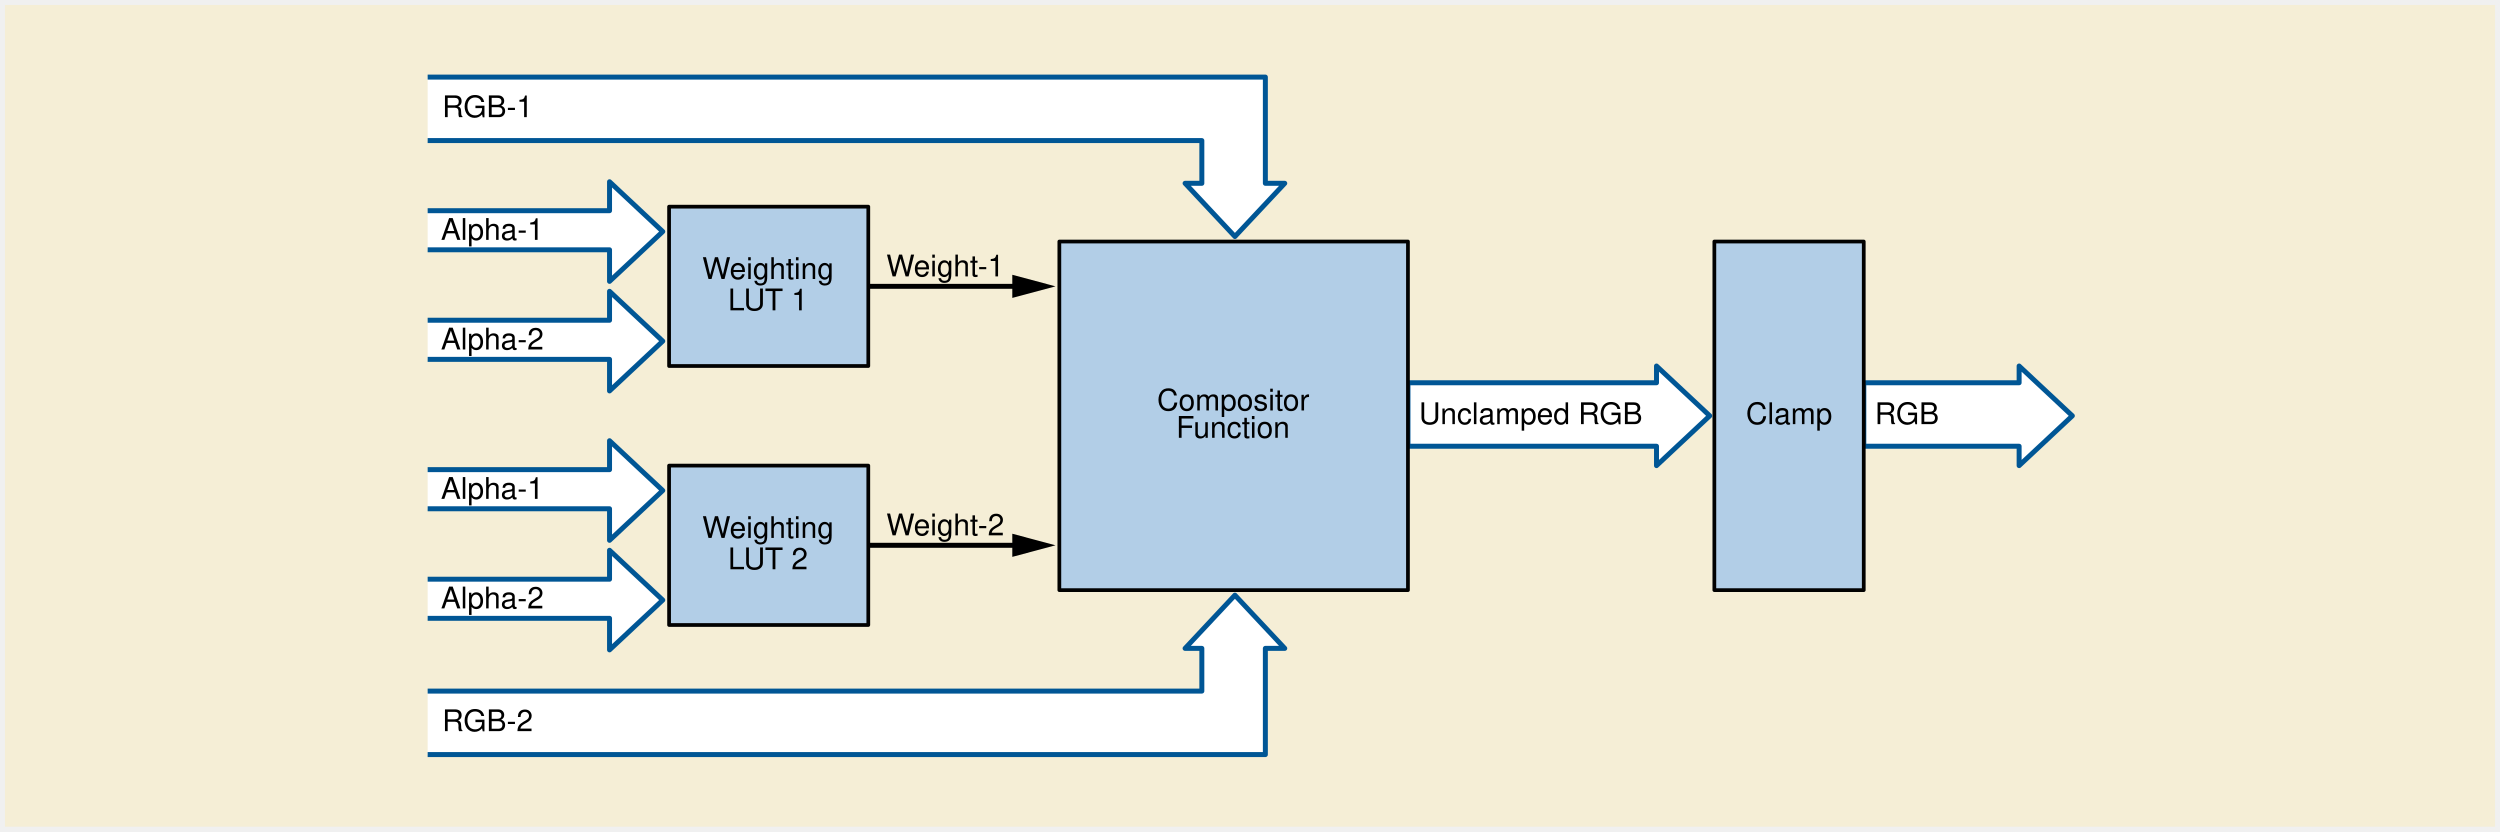
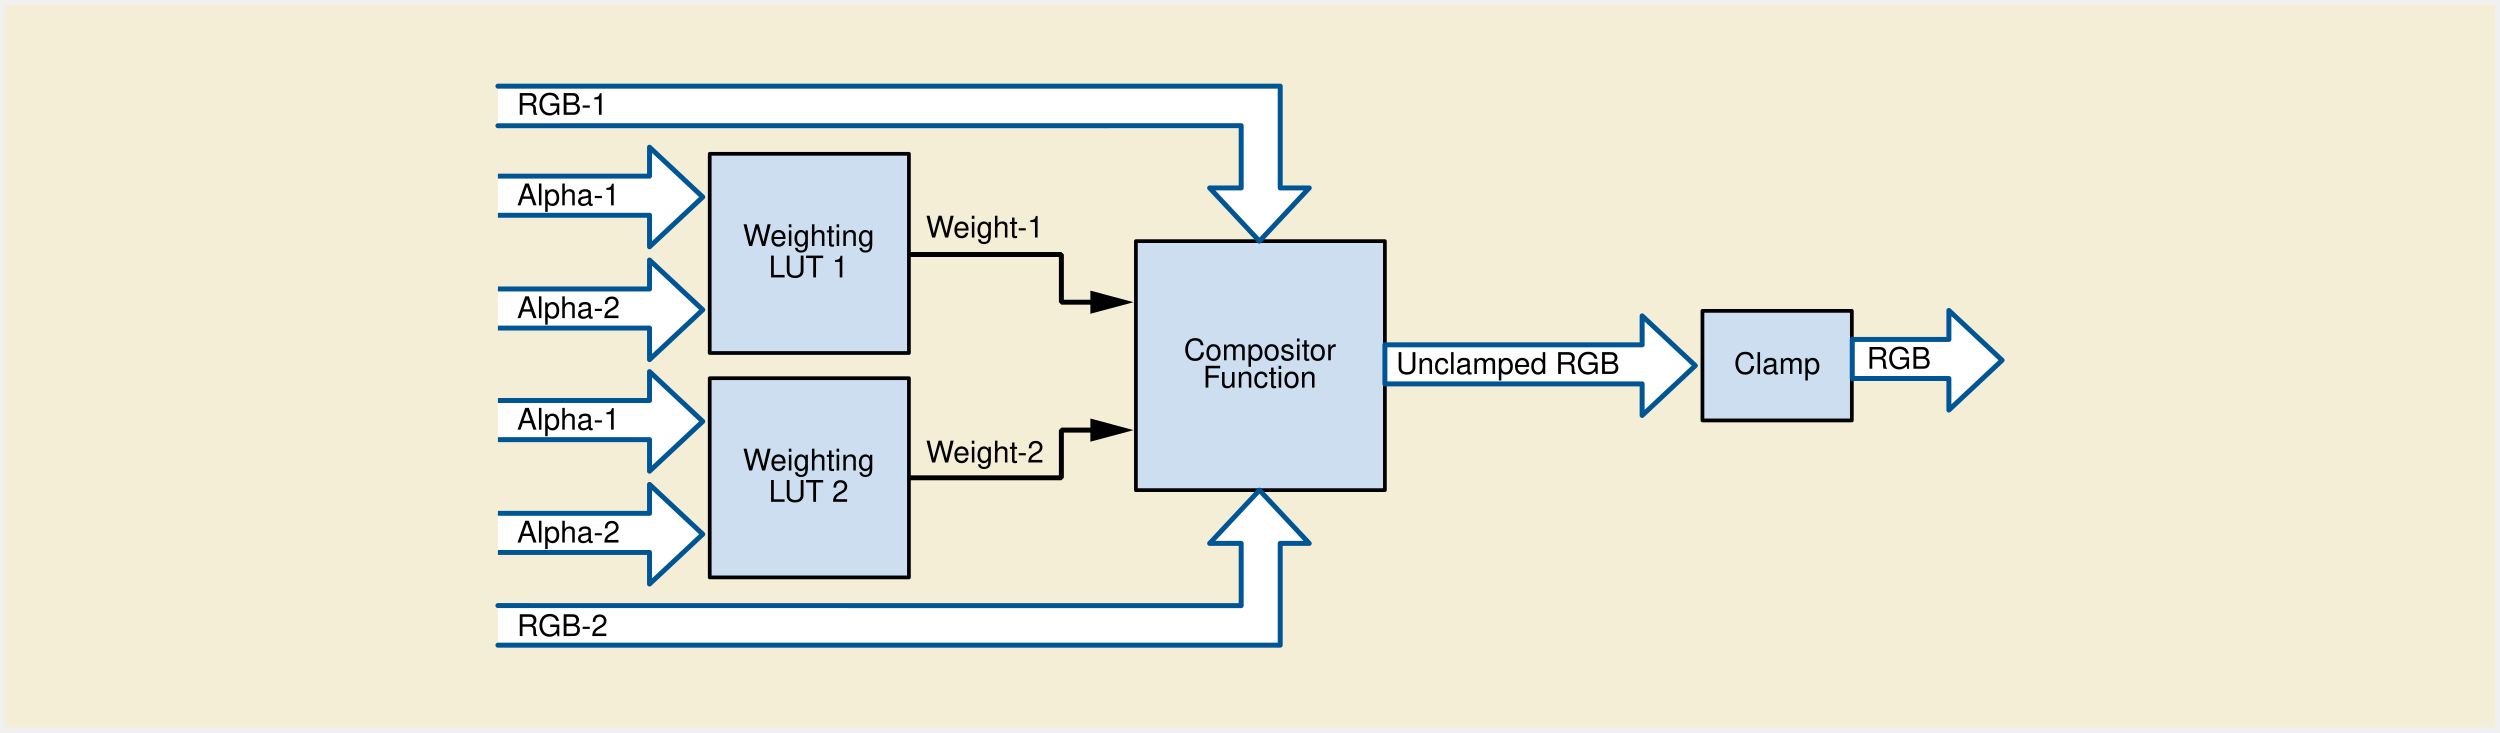
- <svg xmlns="http://www.w3.org/2000/svg" version="1.1" id="Layer_1" x="0px" y="0px" width="502.001px" height="167px" viewBox="0 0 502.001 167" enable-background="new 0 0 502.001 167" xml:space="preserve">
+ <svg xmlns="http://www.w3.org/2000/svg" version="1.1" id="Layer_1" x="0px" y="0px" width="502px" height="147px" viewBox="0 0 502 147" enable-background="new 0 0 502 147" xml:space="preserve">
  <defs>
    <style type="text/css">
	text {
	  font-family: Helvetica, Verdana, ArialUnicodeMS, san-serif
	}
	</style>
  </defs>
  <g>
   </g>
  <g>
-     <rect x="1" y="1" fill="#F5EED6" width="500.001" height="165" />
+     <rect x="1" y="1" fill="#F5EED6" width="500" height="145" />
    <g>
      <g>
-         <text transform="matrix(1 0 0 1 177.98 55.4971)" font-size="6">Weight-1</text>
-       </g>
-       <g>
-         <text transform="matrix(1 0 0 1 177.98 107.4951)" font-size="6">Weight-2</text>
+         <rect x="228.087" y="48.423" fill="#CCDEF0" stroke="#010101" stroke-width="0.75" stroke-linecap="round" stroke-linejoin="round" stroke-miterlimit="1" width="50" height="50" />
+         <g>
+           <text transform="matrix(1 0 0 1 237.709 72.3398)">
+             <tspan x="0" y="0" font-size="6">Compositor</tspan>
+             <tspan x="3.832" y="5.49" font-size="6">Function</tspan>
+           </text>
+         </g>
+         <rect x="341.851" y="62.423" fill="#CCDEF0" stroke="#010101" stroke-width="0.75" stroke-linecap="round" stroke-linejoin="round" stroke-miterlimit="1" width="30" height="22" />
+         <g>
+           <text transform="matrix(1 0 0 1 348.1821 75.0859)" font-size="6">Clamp</text>
+         </g>
+         <polygon fill="#FFFFFF" stroke="#005695" stroke-linecap="round" stroke-linejoin="round" points="278.087,77.09 278.087,69.238      329.74,69.238 329.74,63.423 340.425,73.421 329.74,83.424 329.74,77.09    " />
+         <polygon fill="#FFFFFF" stroke="#005695" stroke-linecap="round" stroke-linejoin="round" points="371.934,76.006      371.934,68.154 391.336,68.154 391.336,62.339 402.022,72.337 391.336,82.34 391.336,76.006    " />
+         <g>
+           <text transform="matrix(1 0 0 1 280.3345 75.0859)" font-size="6">Unclamped RGB</text>
+         </g>
+         <g>
+           <text transform="matrix(1 0 0 1 374.8413 74.0479)" font-size="6">RGB</text>
+         </g>
      </g>
      <g>
        <g>
-           <line fill="none" stroke="#000000" stroke-miterlimit="1" x1="174.146" y1="57.498" x2="204.855" y2="57.498" />
+           <text transform="matrix(1 0 0 1 185.9194 47.6997)" font-size="6">Weight-1</text>
+         </g>
+         <g>
+           <text transform="matrix(1 0 0 1 185.9194 92.8672)" font-size="6">Weight-2</text>
+         </g>
+         <g>
          <g>
-             <polygon points="203.27,59.822 211.943,57.498 203.27,55.174      " />
+             <polyline fill="none" stroke="#000000" stroke-miterlimit="1" points="182.305,51.107 213.123,51.107 213.123,60.681        220.532,60.681      " />
+             <g>
+               <polygon points="218.947,63.005 227.62,60.681 218.947,58.356       " />
+             </g>
          </g>
        </g>
-       </g>
-       <rect x="134.353" y="41.498" fill="#B2CEE7" stroke="#010101" stroke-width="0.75" stroke-linecap="round" stroke-linejoin="round" stroke-miterlimit="1" width="40" height="32" />
-       <g>
-         <text transform="matrix(1 0 0 1 141.0166 56.0234)">
-           <tspan x="0" y="0" font-size="6">Weighting</tspan>
-           <tspan x="5.171" y="6.291" font-size="6">LUT 1</tspan>
-         </text>
-       </g>
-       <g>
        <g>
-           <line fill="none" stroke="#000000" stroke-miterlimit="1" x1="174.146" y1="109.497" x2="204.855" y2="109.497" />
+           <rect x="142.512" y="30.886" fill="#CCDEF0" stroke="#010101" stroke-width="0.75" stroke-linecap="round" stroke-linejoin="round" stroke-miterlimit="1" width="40" height="40" />
          <g>
-             <polygon points="203.27,111.821 211.943,109.497 203.27,107.173      " />
+             <text transform="matrix(1 0 0 1 149.1738 49.4033)">
+               <tspan x="0" y="0" font-size="6">Weighting</tspan>
+               <tspan x="5.171" y="6.291" font-size="6">LUT 1</tspan>
+             </text>
          </g>
        </g>
-       </g>
-       <rect x="134.353" y="93.497" fill="#B2CEE7" stroke="#010101" stroke-width="0.75" stroke-linecap="round" stroke-linejoin="round" stroke-miterlimit="1" width="40" height="32" />
-       <g>
-         <text transform="matrix(1 0 0 1 141.0166 108.0225)">
-           <tspan x="0" y="0" font-size="6">Weighting</tspan>
-           <tspan x="5.171" y="6.29" font-size="6">LUT 2</tspan>
-         </text>
-       </g>
-       <polygon fill="#FFFFFF" stroke="#005695" stroke-linejoin="round" points="282.718,89.608 282.718,76.858 332.627,76.858     332.627,73.497 343.314,83.496 332.627,93.497 332.627,89.608   " />
-       <polyline fill="#FFFFFF" stroke="#005695" stroke-linejoin="round" points="85.873,151.521 254.085,151.521 254.085,130.194     257.979,130.194 247.971,119.507 237.966,130.194 241.33,130.194 241.33,138.771 85.873,138.771   " />
-       <polyline fill="#FFFFFF" stroke="#005695" stroke-linejoin="round" points="85.873,94.306 122.396,94.306 122.396,88.497     133.083,98.495 122.396,108.497 122.396,102.161 85.873,102.161   " />
-       <g>
-         <text transform="matrix(1 0 0 1 88.5239 100.168)" font-size="6">Alpha-1</text>
-       </g>
-       <polyline fill="#FFFFFF" stroke="#005695" stroke-linejoin="round" points="85.873,116.306 122.396,116.306 122.396,110.497     133.083,120.495 122.396,130.497 122.396,124.161 85.873,124.161   " />
-       <g>
-         <text transform="matrix(1 0 0 1 88.5239 122.167)" font-size="6">Alpha-2</text>
-       </g>
-       <polyline fill="#FFFFFF" stroke="#005695" stroke-linejoin="round" points="85.873,42.307 122.396,42.307 122.396,36.498     133.083,46.497 122.396,56.498 122.396,50.162 85.873,50.162   " />
-       <g>
-         <text transform="matrix(1 0 0 1 88.5239 48.1685)" font-size="6">Alpha-1</text>
-       </g>
-       <polyline fill="#FFFFFF" stroke="#005695" stroke-linejoin="round" points="85.873,64.307 122.396,64.307 122.396,58.498     133.083,68.497 122.396,78.498 122.396,72.162 85.873,72.162   " />
-       <g>
-         <text transform="matrix(1 0 0 1 88.5239 70.1685)" font-size="6">Alpha-2</text>
-       </g>
-       <g>
-         <text transform="matrix(1 0 0 1 284.9209 85.168)" font-size="6">Unclamped RGB</text>
-       </g>
-       <polygon fill="#FFFFFF" stroke="#005695" stroke-linejoin="round" points="374.252,89.608 374.252,76.858 405.44,76.858     405.44,73.497 416.128,83.496 405.44,93.497 405.44,89.608   " />
-       <g>
-         <text transform="matrix(1 0 0 1 376.4551 85.168)" font-size="6">RGB</text>
-       </g>
-       <rect x="344.242" y="48.497" fill="#B2CEE7" stroke="#010101" stroke-width="0.75" stroke-linecap="round" stroke-linejoin="round" stroke-miterlimit="1" width="30" height="70" />
-       <g>
-         <text transform="matrix(1 0 0 1 350.583 85.1641)" font-size="6">Clamp</text>
-       </g>
-       <rect x="212.717" y="48.497" fill="#B2CEE7" stroke="#010101" stroke-width="0.75" stroke-linecap="round" stroke-linejoin="round" stroke-miterlimit="1" width="70" height="70" />
-       <g>
-         <text transform="matrix(1 0 0 1 232.3389 82.4219)">
-           <tspan x="0" y="0" font-size="6">Compositor</tspan>
-           <tspan x="3.832" y="5.49" font-size="6">Function</tspan>
-         </text>
-       </g>
-       <g>
-         <text transform="matrix(1 0 0 1 88.7876 146.8174)" font-size="6">RGB-2</text>
-       </g>
-       <polyline fill="#FFFFFF" stroke="#005695" stroke-linejoin="round" points="85.873,15.479 254.085,15.479 254.085,36.808     257.979,36.808 247.971,47.495 237.966,36.808 241.33,36.808 241.33,28.23 85.873,28.23   " />
-       <g>
-         <text transform="matrix(1 0 0 1 88.7876 23.5269)" font-size="6">RGB-1</text>
+         <g>
+           <g>
+             <polyline fill="none" stroke="#000000" stroke-miterlimit="1" points="182.305,95.943 213.123,95.943 213.123,86.367        220.532,86.367      " />
+             <g>
+               <polygon points="218.947,88.691 227.62,86.367 218.947,84.043       " />
+             </g>
+           </g>
+         </g>
+         <g>
+           <rect x="142.512" y="75.943" fill="#CCDEF0" stroke="#010101" stroke-width="0.75" stroke-linecap="round" stroke-linejoin="round" stroke-miterlimit="1" width="40" height="40" />
+           <g>
+             <text transform="matrix(1 0 0 1 149.1738 94.4678)">
+               <tspan x="0" y="0" font-size="6">Weighting</tspan>
+               <tspan x="5.171" y="6.29" font-size="6">LUT 2</tspan>
+             </text>
+           </g>
+         </g>
+         <g>
+           <g>
+             <polyline fill="#FFFFFF" stroke="#005695" stroke-linejoin="round" points="99.979,103.078 130.425,103.078 130.425,97.27        141.113,107.268 130.425,117.27 130.425,110.934 99.979,110.934      " />
+             <g>
+               <text transform="matrix(1 0 0 1 103.814 108.9365)" font-size="6">Alpha-2</text>
+             </g>
+           </g>
+           <g>
+             <polyline fill="#FFFFFF" stroke="#005695" stroke-linejoin="round" points="99.979,80.424 130.425,80.424 130.425,74.615        141.113,84.615 130.425,94.615 130.425,88.279 99.979,88.279      " />
+             <g>
+               <text transform="matrix(1 0 0 1 103.814 86.2812)" font-size="6">Alpha-1</text>
+             </g>
+           </g>
+         </g>
+         <g>
+           <g>
+             <polyline fill="#FFFFFF" stroke="#005695" stroke-linejoin="round" points="99.979,58.022 130.425,58.022 130.425,52.214        141.113,62.212 130.425,72.214 130.425,65.878 99.979,65.878      " />
+             <g>
+               <text transform="matrix(1 0 0 1 103.814 63.8804)" font-size="6">Alpha-2</text>
+             </g>
+           </g>
+           <g>
+             <polyline fill="#FFFFFF" stroke="#005695" stroke-linejoin="round" points="99.979,35.368 130.425,35.368 130.425,29.56        141.113,39.559 130.425,49.56 130.425,43.224 99.979,43.224      " />
+             <g>
+               <text transform="matrix(1 0 0 1 103.814 41.2251)" font-size="6">Alpha-1</text>
+             </g>
+           </g>
+         </g>
+         <g>
+           <polyline fill="#FFFFFF" stroke="#005695" stroke-linecap="round" stroke-linejoin="round" points="99.979,129.547       257.066,129.547 257.066,109.109 262.896,109.109 252.898,98.424 242.896,109.109 249.23,109.109 249.23,121.613       99.979,121.602     " />
+           <g>
+             <text transform="matrix(1 0 0 1 103.8081 127.7227)" font-size="6">RGB-2</text>
+           </g>
+         </g>
+         <g>
+           <polyline fill="#FFFFFF" stroke="#005695" stroke-linecap="round" stroke-linejoin="round" points="99.979,17.3 257.066,17.3       257.066,37.738 262.896,37.738 252.898,48.423 242.896,37.738 249.23,37.738 249.23,25.234 99.979,25.246     " />
+           <g>
+             <text transform="matrix(1 0 0 1 103.8081 23.0562)" font-size="6">RGB-1</text>
+           </g>
+         </g>
      </g>
    </g>
  </g>
</svg>
